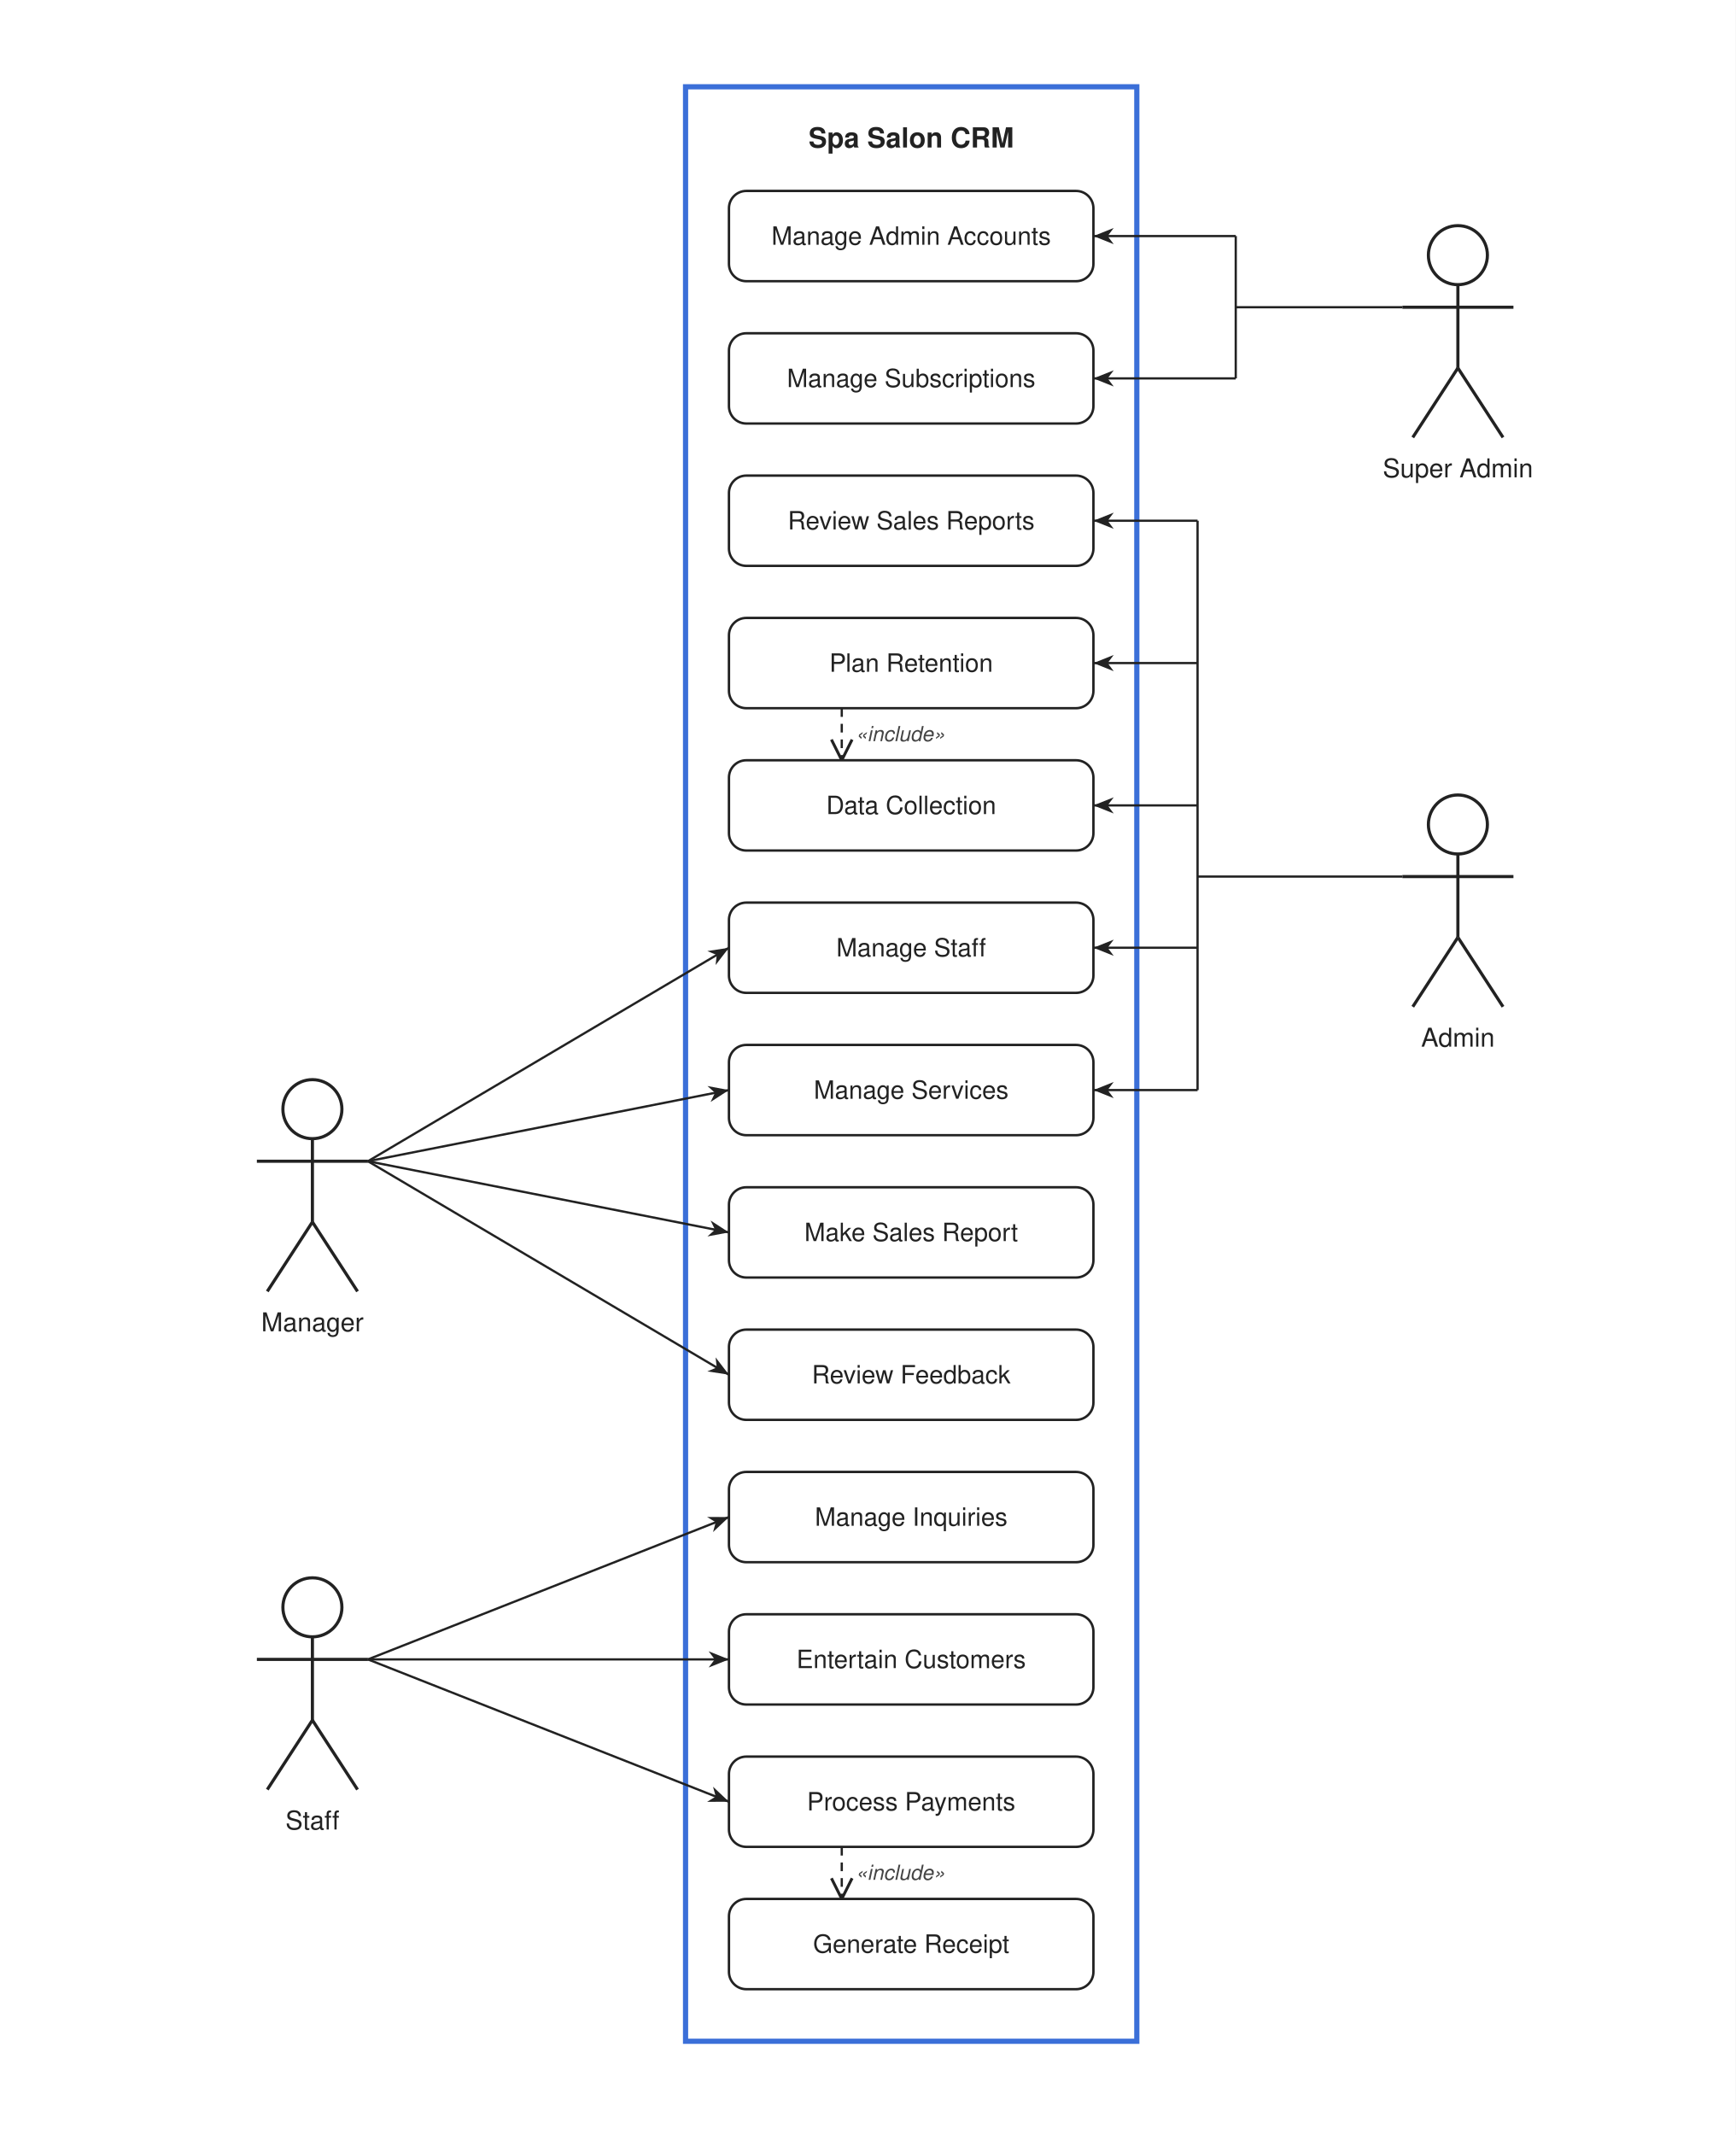
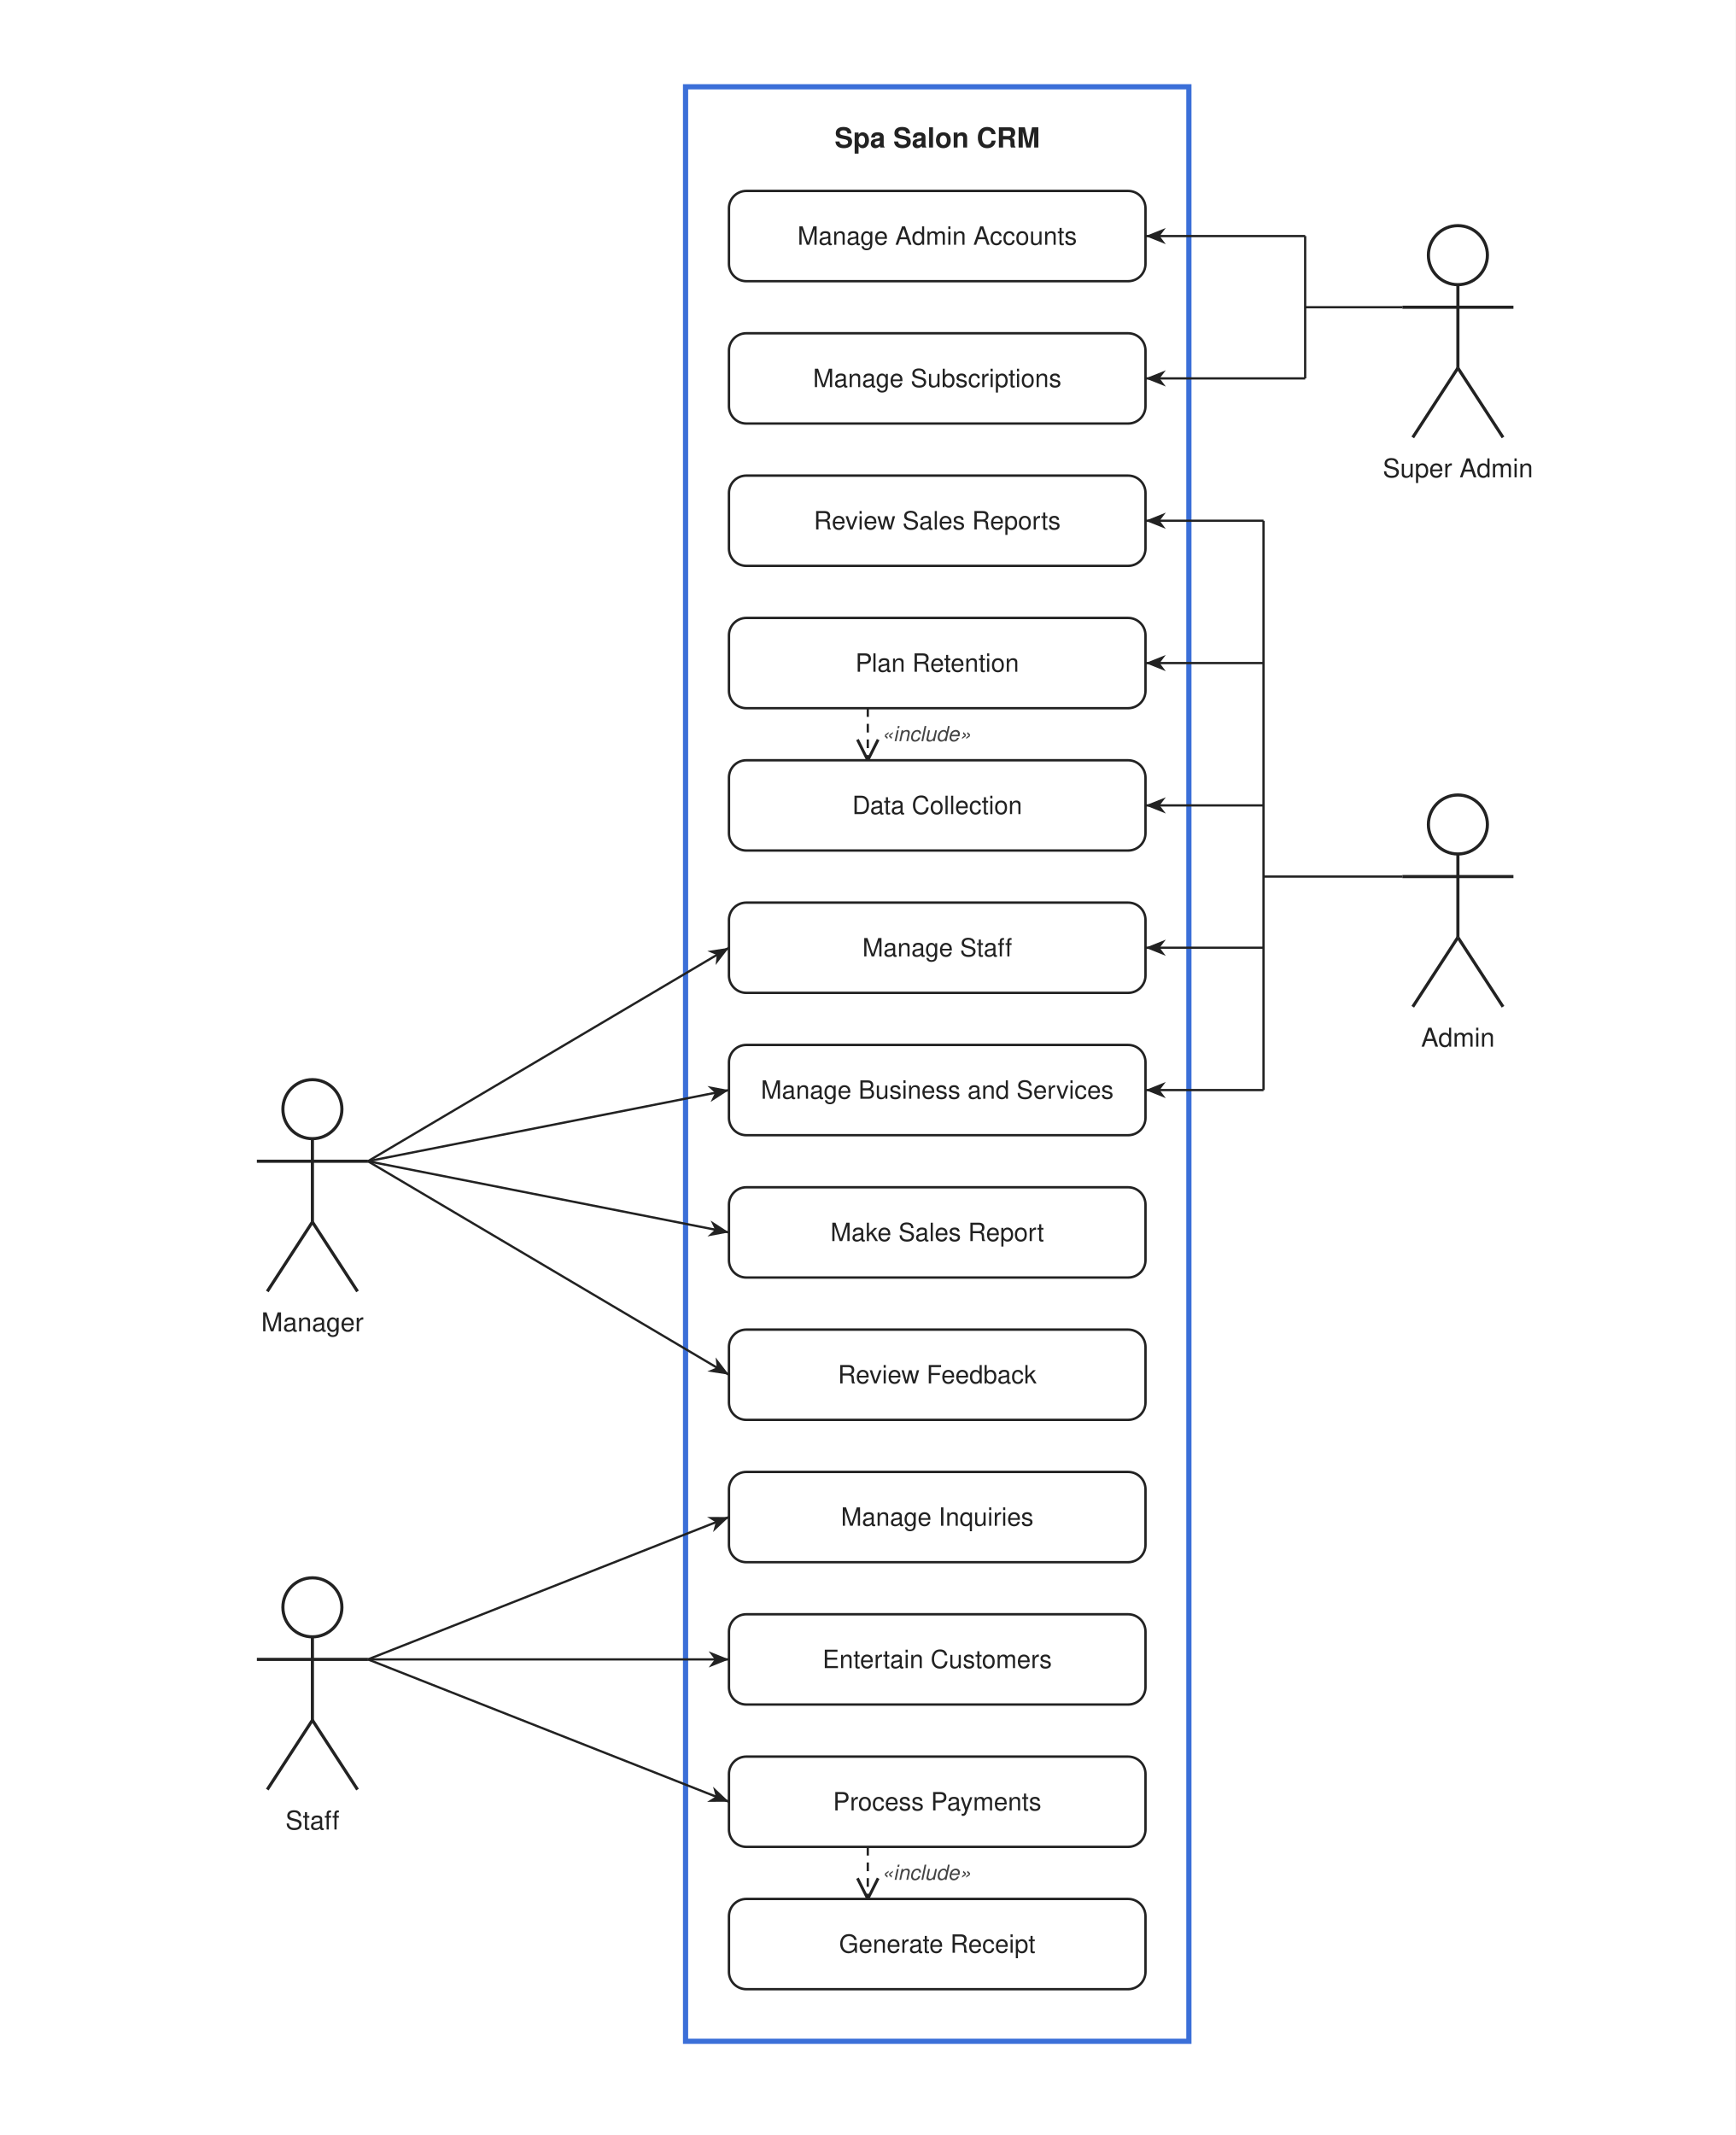
<svg xmlns="http://www.w3.org/2000/svg" viewBox="0 0 1000 1230" width="1000" height="1230" font-family="Helvetica, Arial, sans-serif">
  <defs>
    <marker id="a" viewBox="0 0 10 10" refX="10" refY="5" markerWidth="9" markerHeight="9" orient="auto">
      <path d="M0,1 L10,5 L0,9 L3,5 z" fill="#222" />
    </marker>
    <marker id="o" viewBox="0 0 12 12" refX="11" refY="6" markerWidth="11" markerHeight="11" orient="auto">
      <path d="M1,1 L11,6 L1,11" fill="none" stroke="#222" stroke-width="1.4" />
    </marker>
  </defs>
  <rect width="1000" height="1230" fill="#fff" />
-   <rect x="395" y="50" width="260" height="1126" fill="#fff" stroke="#3b6fd8" stroke-width="3" />
-   <text x="525" y="85" text-anchor="middle" font-size="16" font-weight="700" fill="#222">Spa Salon CRM</text>
+   <rect x="395" y="50" width="290" height="1126" fill="#fff" stroke="#3b6fd8" stroke-width="3" />
+   <text x="540" y="85" text-anchor="middle" font-size="16" font-weight="700" fill="#222">Spa Salon CRM</text>
  <line x1="212" y1="669.0" x2="420" y2="546.0" stroke="#222" stroke-width="1.3" marker-end="url(#a)" />
  <line x1="212" y1="669.0" x2="420" y2="628.0" stroke="#222" stroke-width="1.3" marker-end="url(#a)" />
  <line x1="212" y1="669.0" x2="420" y2="710.0" stroke="#222" stroke-width="1.3" marker-end="url(#a)" />
  <line x1="212" y1="669.0" x2="420" y2="792.0" stroke="#222" stroke-width="1.3" marker-end="url(#a)" />
  <g stroke="#222" stroke-width="1.8" fill="none">
    <circle cx="180" cy="639.0" r="17" fill="#fff" />
    <line x1="180" y1="656.0" x2="180" y2="704.0" />
    <line x1="148" y1="669.0" x2="212" y2="669.0" />
    <line x1="180" y1="704.0" x2="154" y2="744.0" />
    <line x1="180" y1="704.0" x2="206" y2="744.0" />
  </g>
  <text x="180" y="767.0" text-anchor="middle" font-size="15" fill="#222">Manager</text>
  <line x1="212" y1="956.0" x2="420" y2="874.0" stroke="#222" stroke-width="1.3" marker-end="url(#a)" />
  <line x1="212" y1="956.0" x2="420" y2="956.0" stroke="#222" stroke-width="1.3" marker-end="url(#a)" />
  <line x1="212" y1="956.0" x2="420" y2="1038.0" stroke="#222" stroke-width="1.3" marker-end="url(#a)" />
  <g stroke="#222" stroke-width="1.8" fill="none">
    <circle cx="180" cy="926.0" r="17" fill="#fff" />
    <line x1="180" y1="943.0" x2="180" y2="991.0" />
    <line x1="148" y1="956.0" x2="212" y2="956.0" />
    <line x1="180" y1="991.0" x2="154" y2="1031.0" />
    <line x1="180" y1="991.0" x2="206" y2="1031.0" />
  </g>
  <text x="180" y="1054.0" text-anchor="middle" font-size="15" fill="#222">Staff</text>
-   <polyline points="808,177.0 712,177.0" fill="none" stroke="#222" stroke-width="1.3" />
-   <line x1="712" y1="136.0" x2="712" y2="218.0" stroke="#222" stroke-width="1.3" />
-   <line x1="712" y1="136.0" x2="630" y2="136.0" stroke="#222" stroke-width="1.3" marker-end="url(#a)" />
-   <line x1="712" y1="218.0" x2="630" y2="218.0" stroke="#222" stroke-width="1.3" marker-end="url(#a)" />
+   <polyline points="808,177.0 752,177.0" fill="none" stroke="#222" stroke-width="1.3" />
+   <line x1="752" y1="136.0" x2="752" y2="218.0" stroke="#222" stroke-width="1.3" />
+   <line x1="752" y1="136.0" x2="660" y2="136.0" stroke="#222" stroke-width="1.3" marker-end="url(#a)" />
+   <line x1="752" y1="218.0" x2="660" y2="218.0" stroke="#222" stroke-width="1.3" marker-end="url(#a)" />
  <g stroke="#222" stroke-width="1.8" fill="none">
    <circle cx="840" cy="147.0" r="17" fill="#fff" />
    <line x1="840" y1="164.0" x2="840" y2="212.0" />
    <line x1="808" y1="177.0" x2="872" y2="177.0" />
    <line x1="840" y1="212.0" x2="814" y2="252.0" />
    <line x1="840" y1="212.0" x2="866" y2="252.0" />
  </g>
  <text x="840" y="275.0" text-anchor="middle" font-size="15" fill="#222">Super Admin</text>
-   <polyline points="808,505.0 690,505.0" fill="none" stroke="#222" stroke-width="1.3" />
-   <line x1="690" y1="300.0" x2="690" y2="628.0" stroke="#222" stroke-width="1.3" />
-   <line x1="690" y1="300.0" x2="630" y2="300.0" stroke="#222" stroke-width="1.3" marker-end="url(#a)" />
-   <line x1="690" y1="382.0" x2="630" y2="382.0" stroke="#222" stroke-width="1.3" marker-end="url(#a)" />
-   <line x1="690" y1="464.0" x2="630" y2="464.0" stroke="#222" stroke-width="1.3" marker-end="url(#a)" />
-   <line x1="690" y1="546.0" x2="630" y2="546.0" stroke="#222" stroke-width="1.3" marker-end="url(#a)" />
-   <line x1="690" y1="628.0" x2="630" y2="628.0" stroke="#222" stroke-width="1.3" marker-end="url(#a)" />
+   <polyline points="808,505.0 728,505.0" fill="none" stroke="#222" stroke-width="1.3" />
+   <line x1="728" y1="300.0" x2="728" y2="628.0" stroke="#222" stroke-width="1.3" />
+   <line x1="728" y1="300.0" x2="660" y2="300.0" stroke="#222" stroke-width="1.3" marker-end="url(#a)" />
+   <line x1="728" y1="382.0" x2="660" y2="382.0" stroke="#222" stroke-width="1.3" marker-end="url(#a)" />
+   <line x1="728" y1="464.0" x2="660" y2="464.0" stroke="#222" stroke-width="1.3" marker-end="url(#a)" />
+   <line x1="728" y1="546.0" x2="660" y2="546.0" stroke="#222" stroke-width="1.3" marker-end="url(#a)" />
+   <line x1="728" y1="628.0" x2="660" y2="628.0" stroke="#222" stroke-width="1.3" marker-end="url(#a)" />
  <g stroke="#222" stroke-width="1.8" fill="none">
    <circle cx="840" cy="475.0" r="17" fill="#fff" />
    <line x1="840" y1="492.0" x2="840" y2="540.0" />
    <line x1="808" y1="505.0" x2="872" y2="505.0" />
    <line x1="840" y1="540.0" x2="814" y2="580.0" />
    <line x1="840" y1="540.0" x2="866" y2="580.0" />
  </g>
  <text x="840" y="603.0" text-anchor="middle" font-size="15" fill="#222">Admin</text>
-   <line x1="485.0" y1="408" x2="485.0" y2="438" stroke="#222" stroke-width="1.3" stroke-dasharray="5 4" marker-end="url(#o)" />
-   <text x="493.0" y="427" font-size="12" font-style="italic" fill="#444">«include»</text>
-   <line x1="485.0" y1="1064" x2="485.0" y2="1094" stroke="#222" stroke-width="1.3" stroke-dasharray="5 4" marker-end="url(#o)" />
-   <text x="493.0" y="1083" font-size="12" font-style="italic" fill="#444">«include»</text>
-   <rect x="420" y="110" width="210" height="52" rx="10" fill="#fff" stroke="#222" stroke-width="1.4" />
-   <text x="525.0" y="141.0" text-anchor="middle" font-size="14.5" fill="#222">Manage Admin Accounts</text>
-   <rect x="420" y="192" width="210" height="52" rx="10" fill="#fff" stroke="#222" stroke-width="1.4" />
-   <text x="525.0" y="223.0" text-anchor="middle" font-size="14.5" fill="#222">Manage Subscriptions</text>
-   <rect x="420" y="274" width="210" height="52" rx="10" fill="#fff" stroke="#222" stroke-width="1.4" />
-   <text x="525.0" y="305.0" text-anchor="middle" font-size="14.5" fill="#222">Review Sales Reports</text>
-   <rect x="420" y="356" width="210" height="52" rx="10" fill="#fff" stroke="#222" stroke-width="1.4" />
-   <text x="525.0" y="387.0" text-anchor="middle" font-size="14.5" fill="#222">Plan Retention</text>
-   <rect x="420" y="438" width="210" height="52" rx="10" fill="#fff" stroke="#222" stroke-width="1.4" />
-   <text x="525.0" y="469.0" text-anchor="middle" font-size="14.5" fill="#222">Data Collection</text>
-   <rect x="420" y="520" width="210" height="52" rx="10" fill="#fff" stroke="#222" stroke-width="1.4" />
-   <text x="525.0" y="551.0" text-anchor="middle" font-size="14.5" fill="#222">Manage Staff</text>
-   <rect x="420" y="602" width="210" height="52" rx="10" fill="#fff" stroke="#222" stroke-width="1.4" />
-   <text x="525.0" y="633.0" text-anchor="middle" font-size="14.5" fill="#222">Manage Services</text>
-   <rect x="420" y="684" width="210" height="52" rx="10" fill="#fff" stroke="#222" stroke-width="1.4" />
-   <text x="525.0" y="715.0" text-anchor="middle" font-size="14.5" fill="#222">Make Sales Report</text>
-   <rect x="420" y="766" width="210" height="52" rx="10" fill="#fff" stroke="#222" stroke-width="1.4" />
-   <text x="525.0" y="797.0" text-anchor="middle" font-size="14.5" fill="#222">Review Feedback</text>
-   <rect x="420" y="848" width="210" height="52" rx="10" fill="#fff" stroke="#222" stroke-width="1.4" />
-   <text x="525.0" y="879.0" text-anchor="middle" font-size="14.5" fill="#222">Manage Inquiries</text>
-   <rect x="420" y="930" width="210" height="52" rx="10" fill="#fff" stroke="#222" stroke-width="1.4" />
-   <text x="525.0" y="961.0" text-anchor="middle" font-size="14.5" fill="#222">Entertain Customers</text>
-   <rect x="420" y="1012" width="210" height="52" rx="10" fill="#fff" stroke="#222" stroke-width="1.4" />
-   <text x="525.0" y="1043.0" text-anchor="middle" font-size="14.5" fill="#222">Process Payments</text>
-   <rect x="420" y="1094" width="210" height="52" rx="10" fill="#fff" stroke="#222" stroke-width="1.4" />
-   <text x="525.0" y="1125.0" text-anchor="middle" font-size="14.5" fill="#222">Generate Receipt</text>
+   <line x1="500.0" y1="408" x2="500.0" y2="438" stroke="#222" stroke-width="1.3" stroke-dasharray="5 4" marker-end="url(#o)" />
+   <text x="508.0" y="427" font-size="12" font-style="italic" fill="#444">«include»</text>
+   <line x1="500.0" y1="1064" x2="500.0" y2="1094" stroke="#222" stroke-width="1.3" stroke-dasharray="5 4" marker-end="url(#o)" />
+   <text x="508.0" y="1083" font-size="12" font-style="italic" fill="#444">«include»</text>
+   <rect x="420" y="110" width="240" height="52" rx="10" fill="#fff" stroke="#222" stroke-width="1.4" />
+   <text x="540.0" y="141.0" text-anchor="middle" font-size="14.5" fill="#222">Manage Admin Accounts</text>
+   <rect x="420" y="192" width="240" height="52" rx="10" fill="#fff" stroke="#222" stroke-width="1.4" />
+   <text x="540.0" y="223.0" text-anchor="middle" font-size="14.5" fill="#222">Manage Subscriptions</text>
+   <rect x="420" y="274" width="240" height="52" rx="10" fill="#fff" stroke="#222" stroke-width="1.4" />
+   <text x="540.0" y="305.0" text-anchor="middle" font-size="14.5" fill="#222">Review Sales Reports</text>
+   <rect x="420" y="356" width="240" height="52" rx="10" fill="#fff" stroke="#222" stroke-width="1.4" />
+   <text x="540.0" y="387.0" text-anchor="middle" font-size="14.5" fill="#222">Plan Retention</text>
+   <rect x="420" y="438" width="240" height="52" rx="10" fill="#fff" stroke="#222" stroke-width="1.4" />
+   <text x="540.0" y="469.0" text-anchor="middle" font-size="14.5" fill="#222">Data Collection</text>
+   <rect x="420" y="520" width="240" height="52" rx="10" fill="#fff" stroke="#222" stroke-width="1.4" />
+   <text x="540.0" y="551.0" text-anchor="middle" font-size="14.5" fill="#222">Manage Staff</text>
+   <rect x="420" y="602" width="240" height="52" rx="10" fill="#fff" stroke="#222" stroke-width="1.4" />
+   <text x="540.0" y="633.0" text-anchor="middle" font-size="14.5" fill="#222">Manage Business and Services</text>
+   <rect x="420" y="684" width="240" height="52" rx="10" fill="#fff" stroke="#222" stroke-width="1.4" />
+   <text x="540.0" y="715.0" text-anchor="middle" font-size="14.5" fill="#222">Make Sales Report</text>
+   <rect x="420" y="766" width="240" height="52" rx="10" fill="#fff" stroke="#222" stroke-width="1.4" />
+   <text x="540.0" y="797.0" text-anchor="middle" font-size="14.5" fill="#222">Review Feedback</text>
+   <rect x="420" y="848" width="240" height="52" rx="10" fill="#fff" stroke="#222" stroke-width="1.4" />
+   <text x="540.0" y="879.0" text-anchor="middle" font-size="14.5" fill="#222">Manage Inquiries</text>
+   <rect x="420" y="930" width="240" height="52" rx="10" fill="#fff" stroke="#222" stroke-width="1.4" />
+   <text x="540.0" y="961.0" text-anchor="middle" font-size="14.5" fill="#222">Entertain Customers</text>
+   <rect x="420" y="1012" width="240" height="52" rx="10" fill="#fff" stroke="#222" stroke-width="1.4" />
+   <text x="540.0" y="1043.0" text-anchor="middle" font-size="14.5" fill="#222">Process Payments</text>
+   <rect x="420" y="1094" width="240" height="52" rx="10" fill="#fff" stroke="#222" stroke-width="1.4" />
+   <text x="540.0" y="1125.0" text-anchor="middle" font-size="14.5" fill="#222">Generate Receipt</text>
</svg>
